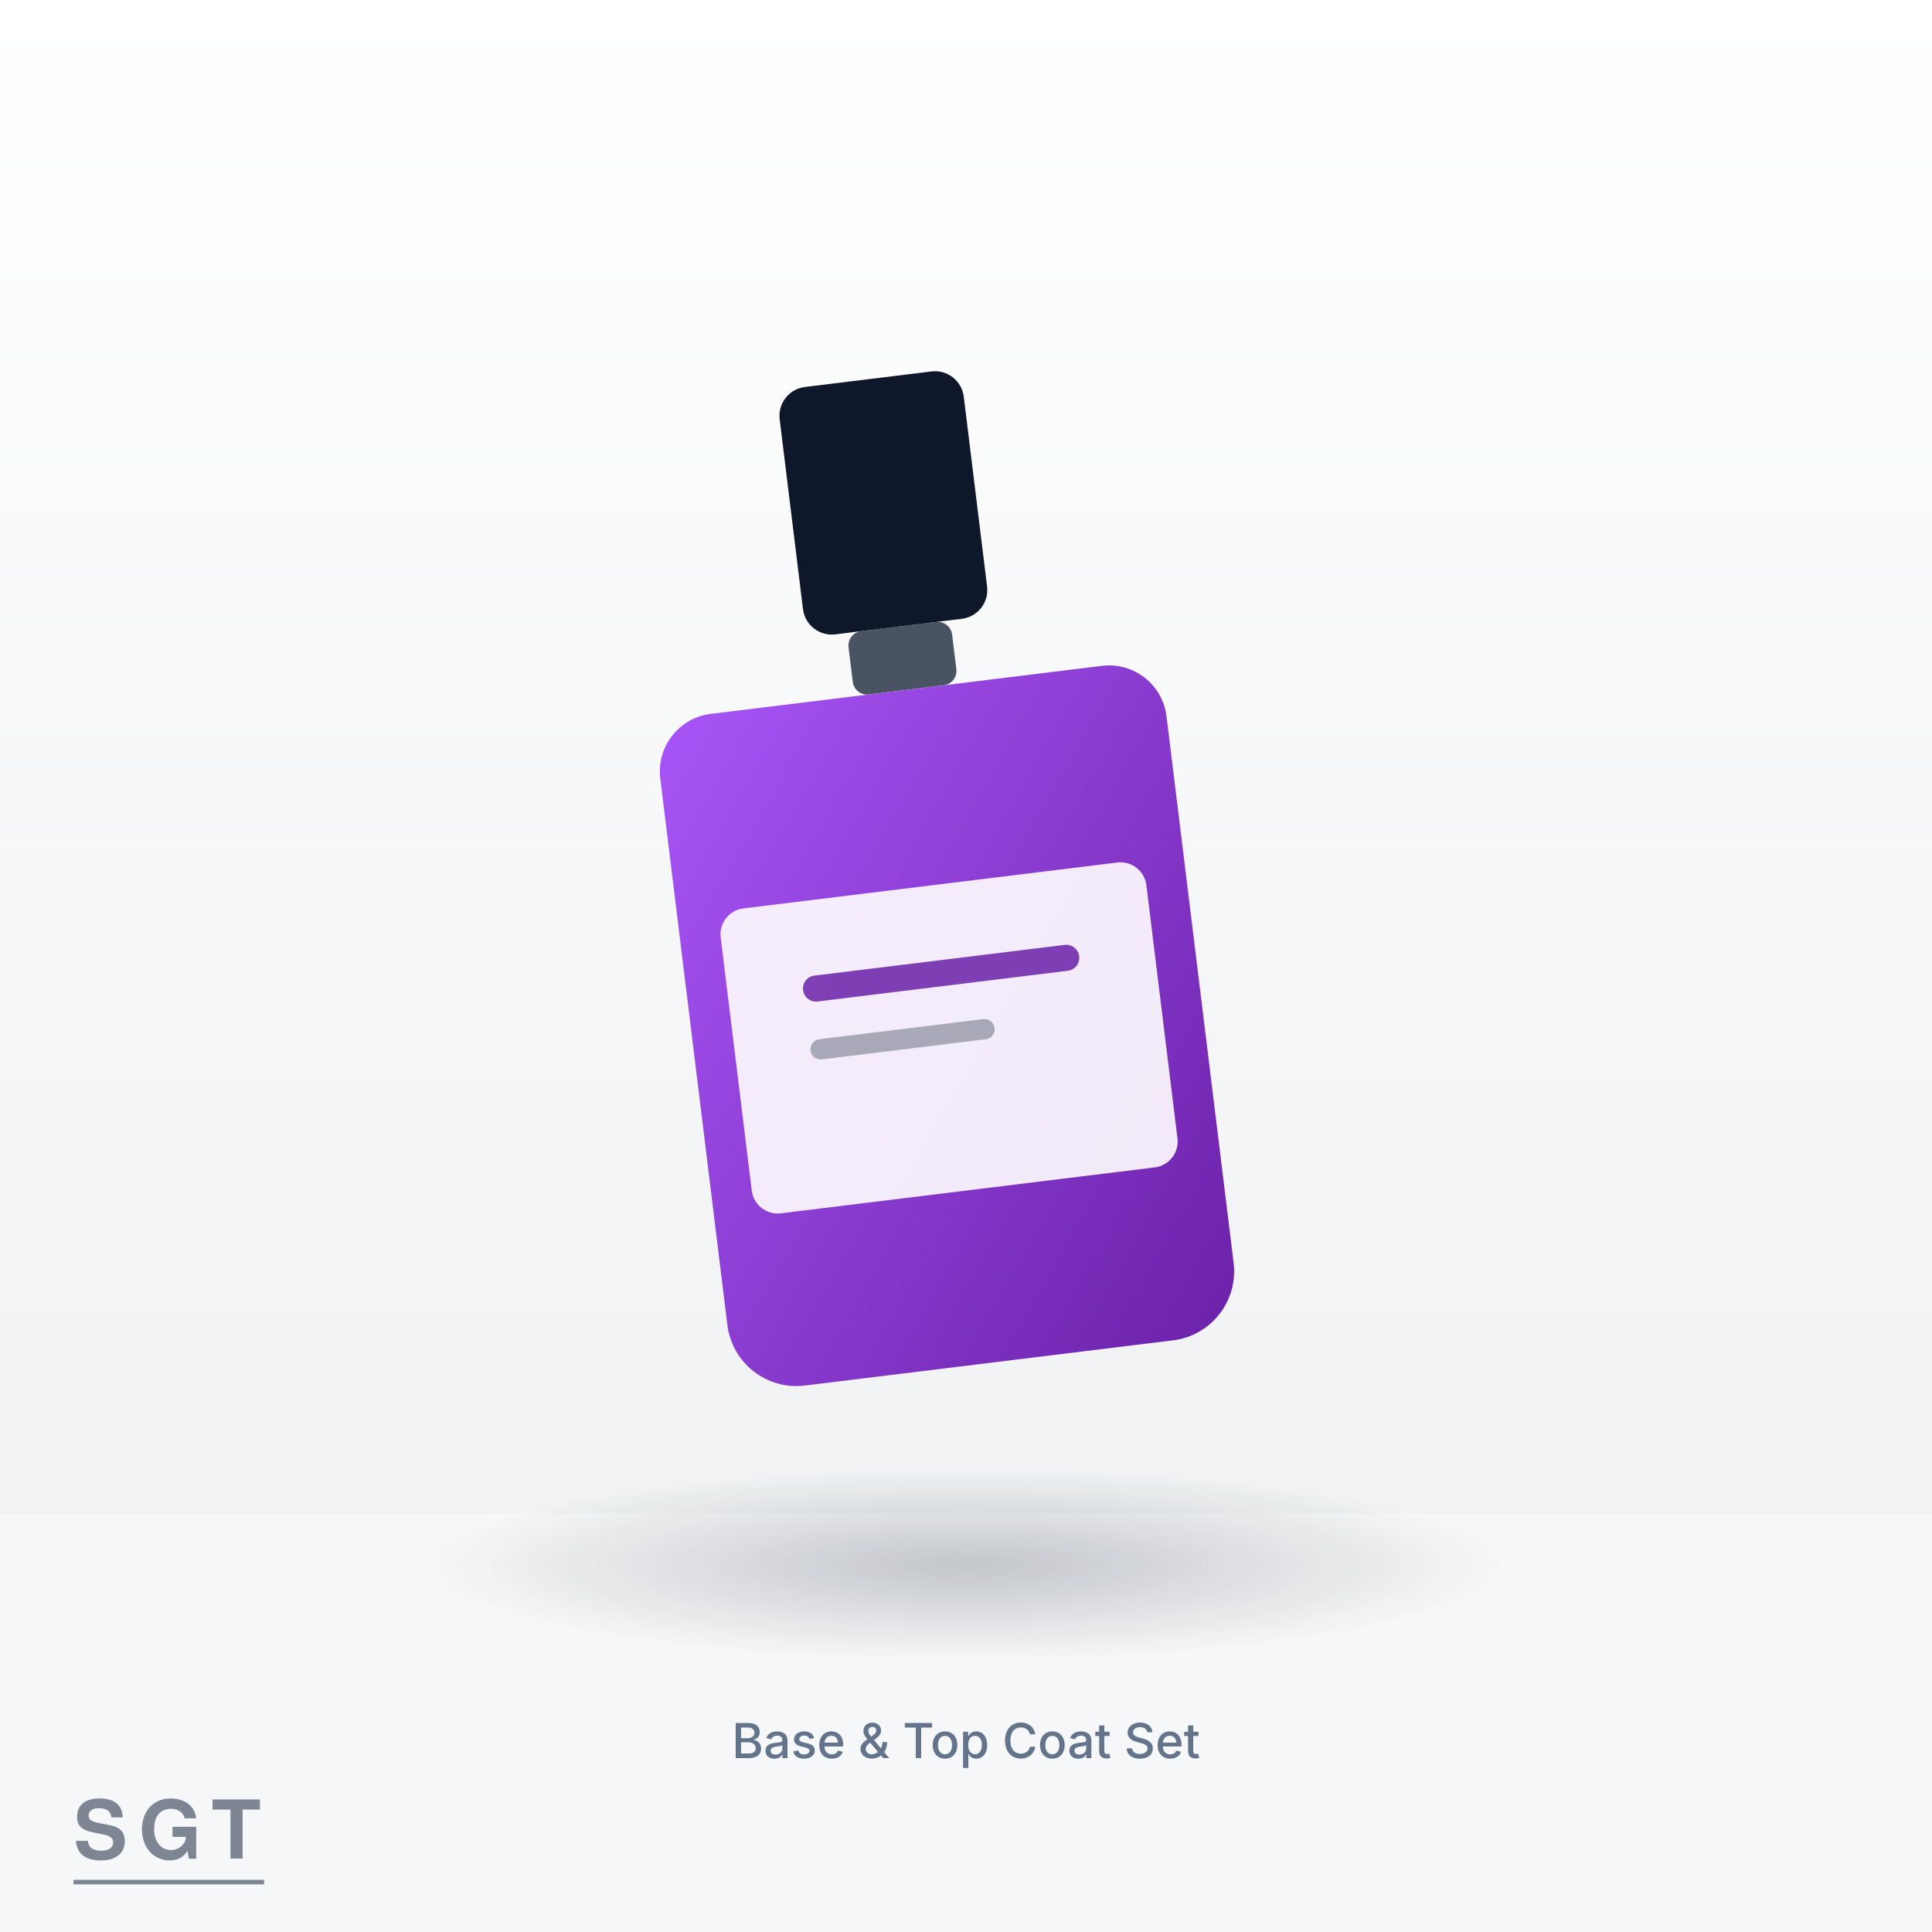
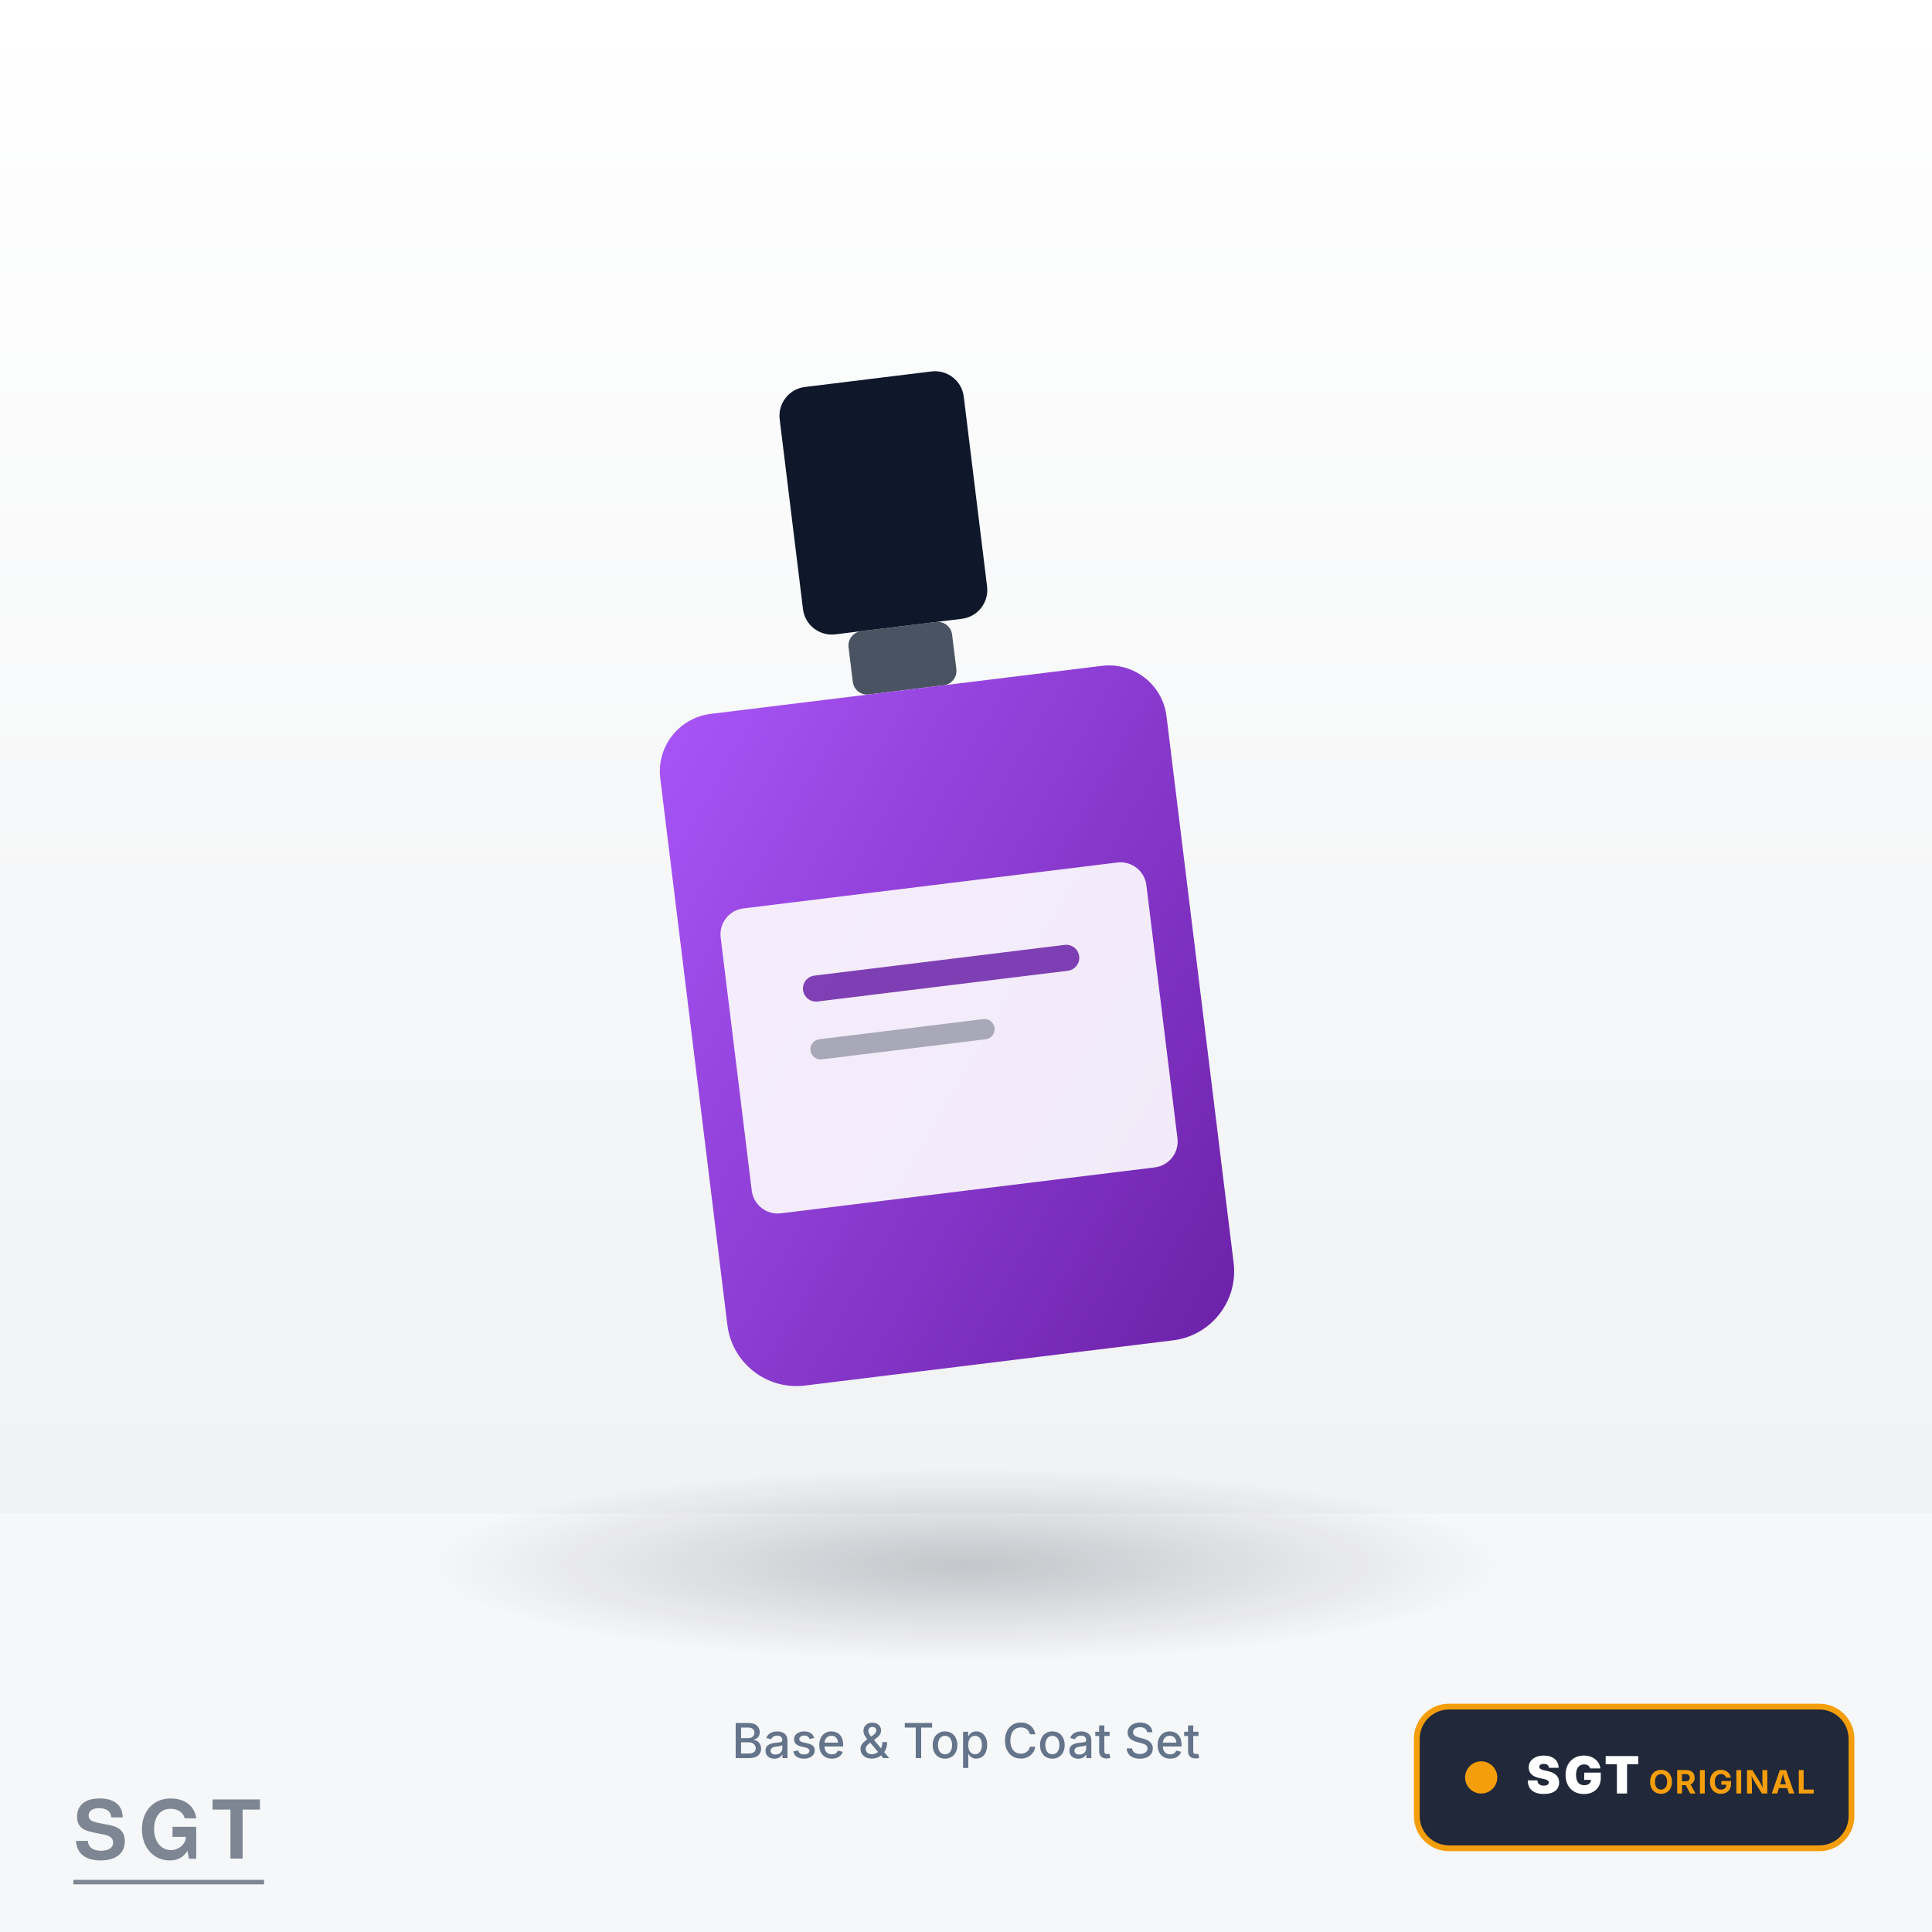
<svg xmlns="http://www.w3.org/2000/svg" viewBox="0 0 600 600" width="600" height="600" role="img" aria-label="Base &amp; Top Coat Set — Nail Products">
  <defs>
    <linearGradient id="bg" x1="0" y1="0" x2="0" y2="1">
      <stop offset="0%" stop-color="#ffffff" />
      <stop offset="100%" stop-color="#eceef0" />
    </linearGradient>
    <linearGradient id="body" x1="0" y1="0" x2="1" y2="1">
      <stop offset="0%" stop-color="#a855f7" />
      <stop offset="100%" stop-color="#6b21a8" />
    </linearGradient>
    <linearGradient id="stroke" x1="0" y1="0" x2="1" y2="1">
      <stop offset="0%" stop-color="#a855f7" />
      <stop offset="100%" stop-color="#6b21a8" />
    </linearGradient>
    <radialGradient id="shadow" cx="50%" cy="50%">
      <stop offset="0%" stop-color="#0f172a" stop-opacity="0.22" />
      <stop offset="100%" stop-color="#0f172a" stop-opacity="0" />
    </radialGradient>
  </defs>
  <rect width="600" height="600" fill="url(#bg)" />
  <rect y="470" width="600" height="130" fill="#f6f7f8" />
  <ellipse cx="300" cy="486" rx="168" ry="30" fill="url(#shadow)" />
  <g transform="translate(292 300) rotate(-7) scale(0.9) translate(-300 -300)">
    <rect x="268" y="96" width="64" height="86" rx="10" fill="#0f172a" />
    <rect x="282" y="182" width="36" height="22" rx="5" fill="#1e293b" opacity="0.8" />
    <path d="M232 204h136a20 20 0 0 1 20 20v190a24 24 0 0 1-24 24H236a24 24 0 0 1-24-24V224a20 20 0 0 1 20-20z" fill="url(#body)" />
    <rect x="226" y="272" width="148" height="106" rx="9" fill="#ffffff" opacity="0.9" />
    <rect x="252" y="298" width="96" height="9" rx="4.5" fill="#6b21a8" opacity="0.85" />
    <rect x="252" y="320" width="64" height="7" rx="3.5" fill="#1e293b" opacity="0.35" />
  </g>
  <text x="300" y="546" font-family="ui-sans-serif,system-ui,-apple-system,sans-serif" font-size="15" font-weight="500" fill="#64748b" text-anchor="middle">Base &amp; Top Coat Set</text>
  <g id="sgt-mark" opacity="0.62">
    <text x="22.8" y="577.2" fill="#334155" font-family="Helvetica Neue, Helvetica, Arial, sans-serif" font-size="25.2" font-weight="600" letter-spacing="3.53">SGT</text>
    <rect x="22.8" y="583.8" width="59.2" height="1.4" fill="#334155" />
  </g>
+   <g id="sgt-brand-tag" transform="translate(440, 530)">
+     <rect x="0" y="0" width="135" height="44" rx="10" fill="#0f172a" fill-opacity="0.92" stroke="#f59e0b" stroke-width="1.8" />
+     <circle cx="20" cy="22" r="5" fill="#f59e0b" />
+     <text x="34" y="27" font-family="system-ui, -apple-system, sans-serif" font-weight="900" font-size="16" fill="#ffffff" letter-spacing="1">SGT</text>
+     <text x="72" y="27" font-family="system-ui, -apple-system, sans-serif" font-weight="700" font-size="10" fill="#f59e0b" letter-spacing="0.5">ORIGINAL</text>
+   </g>
</svg>
